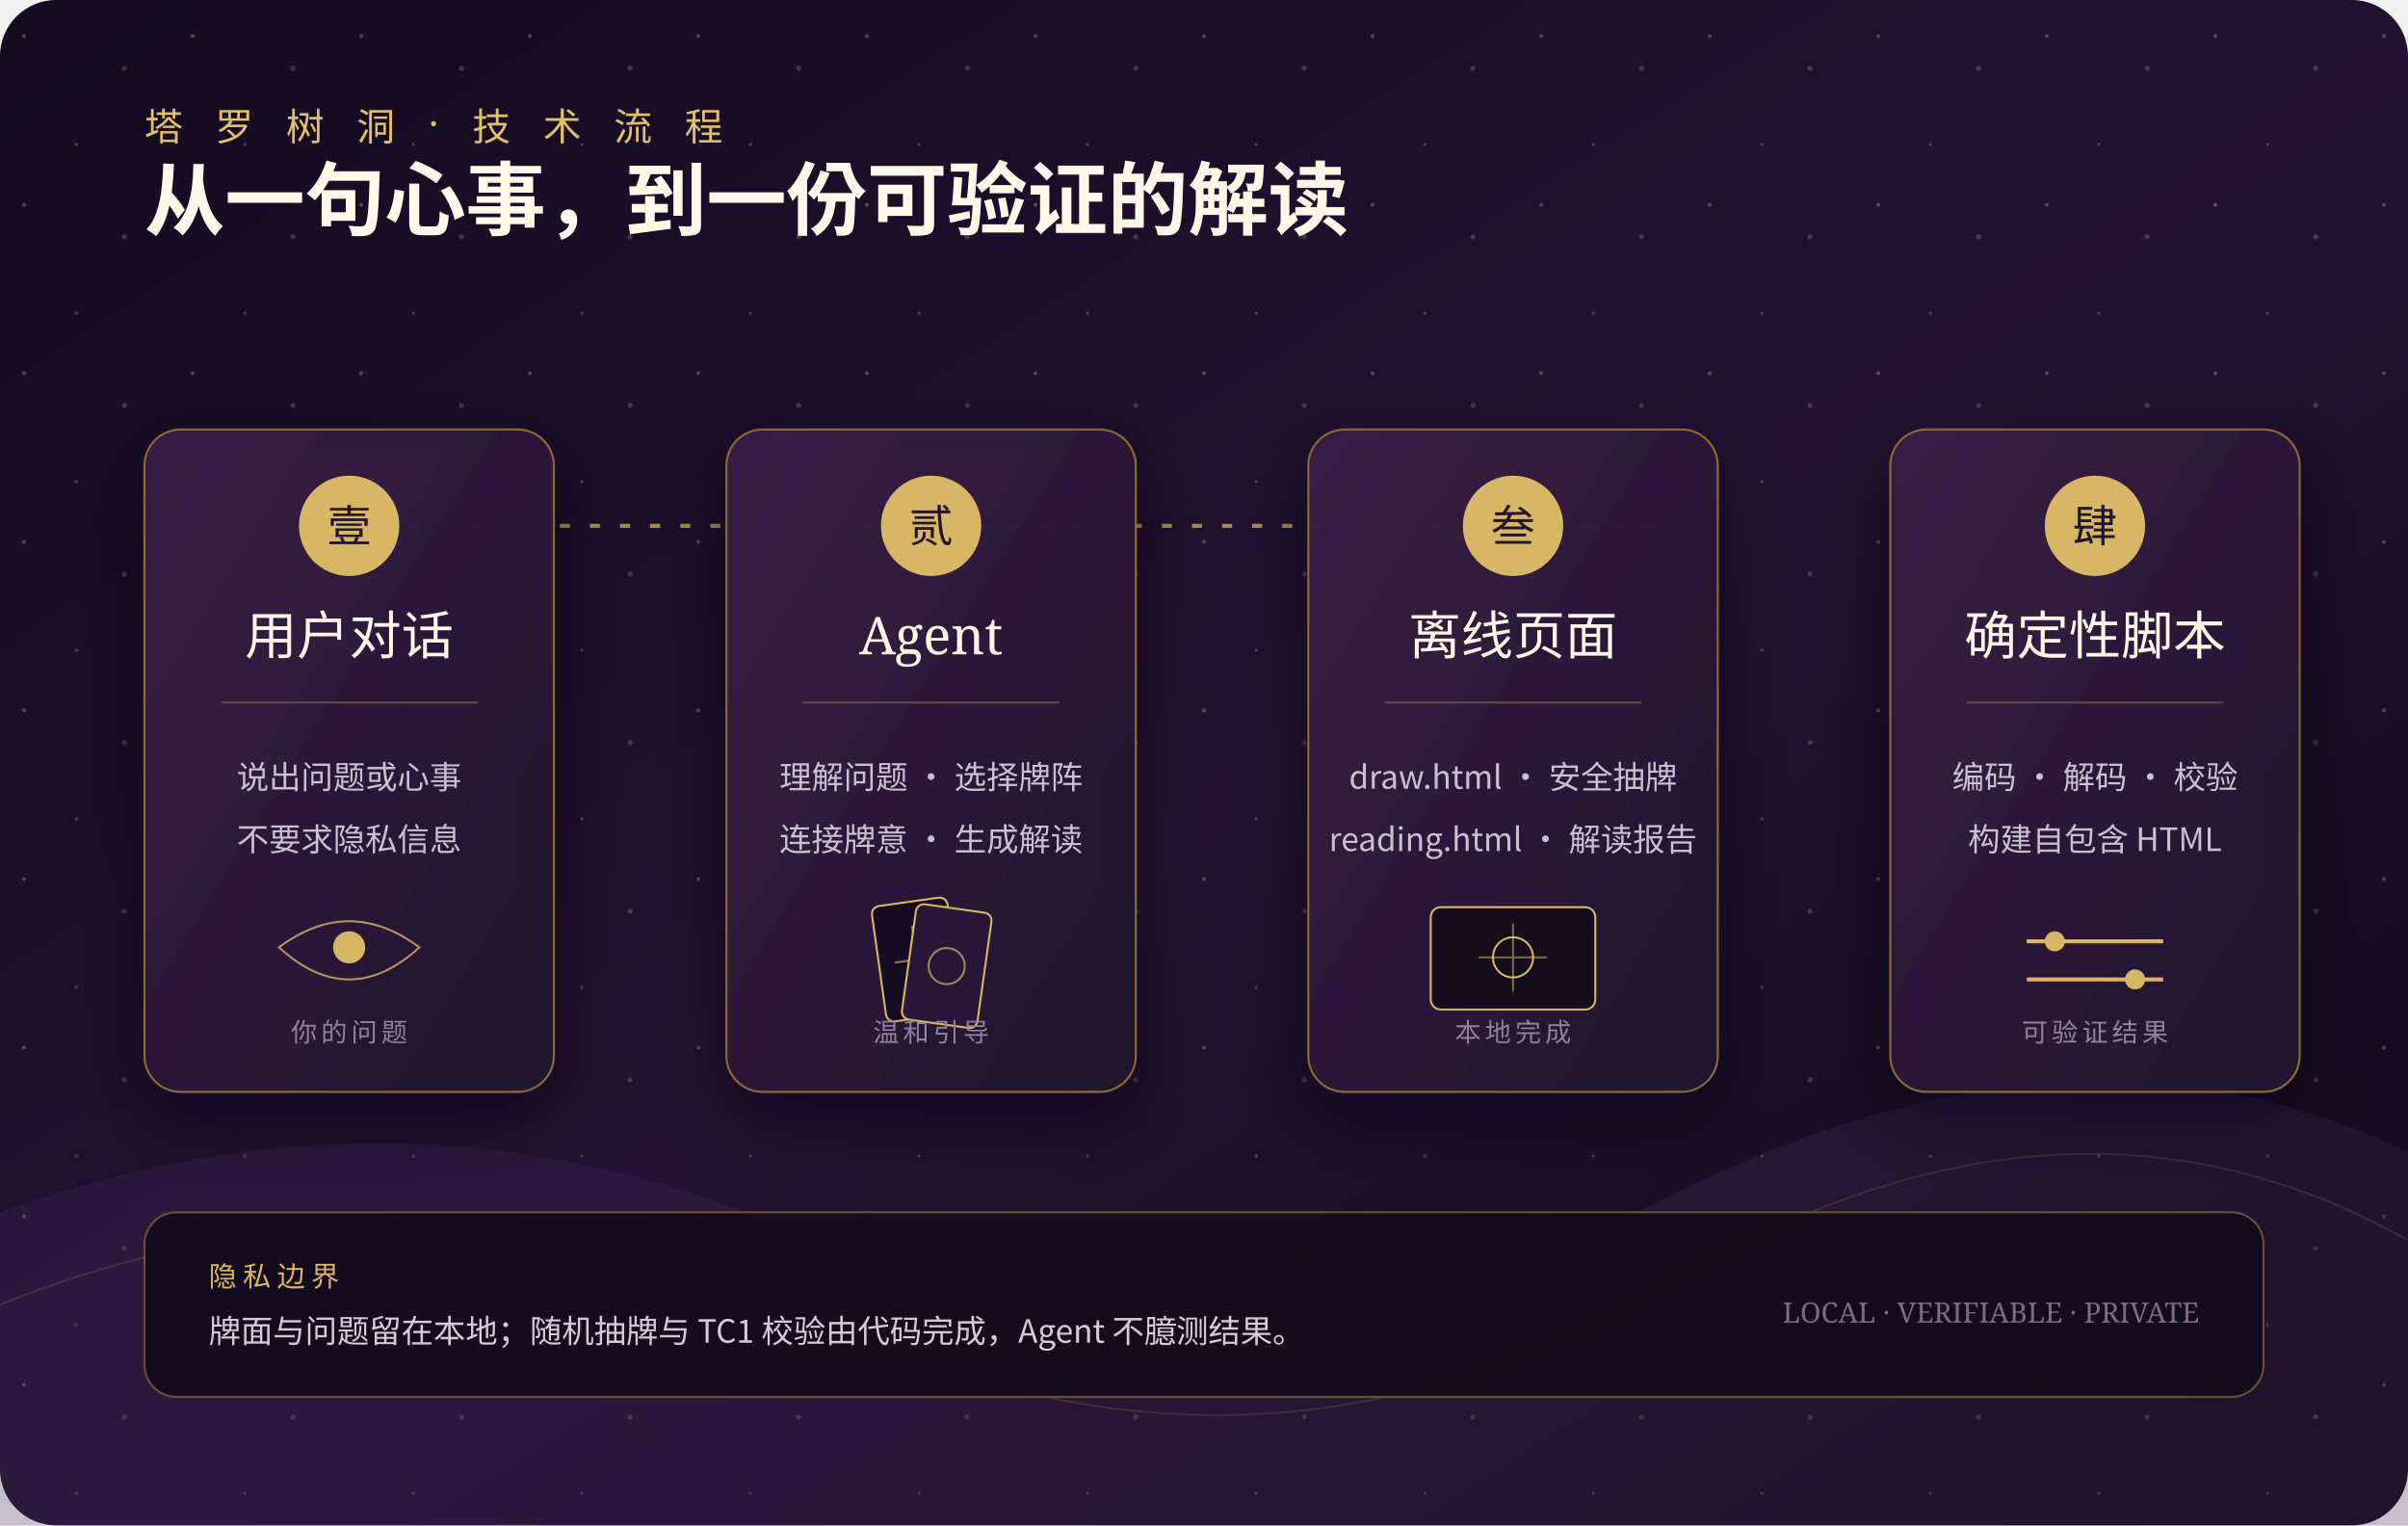
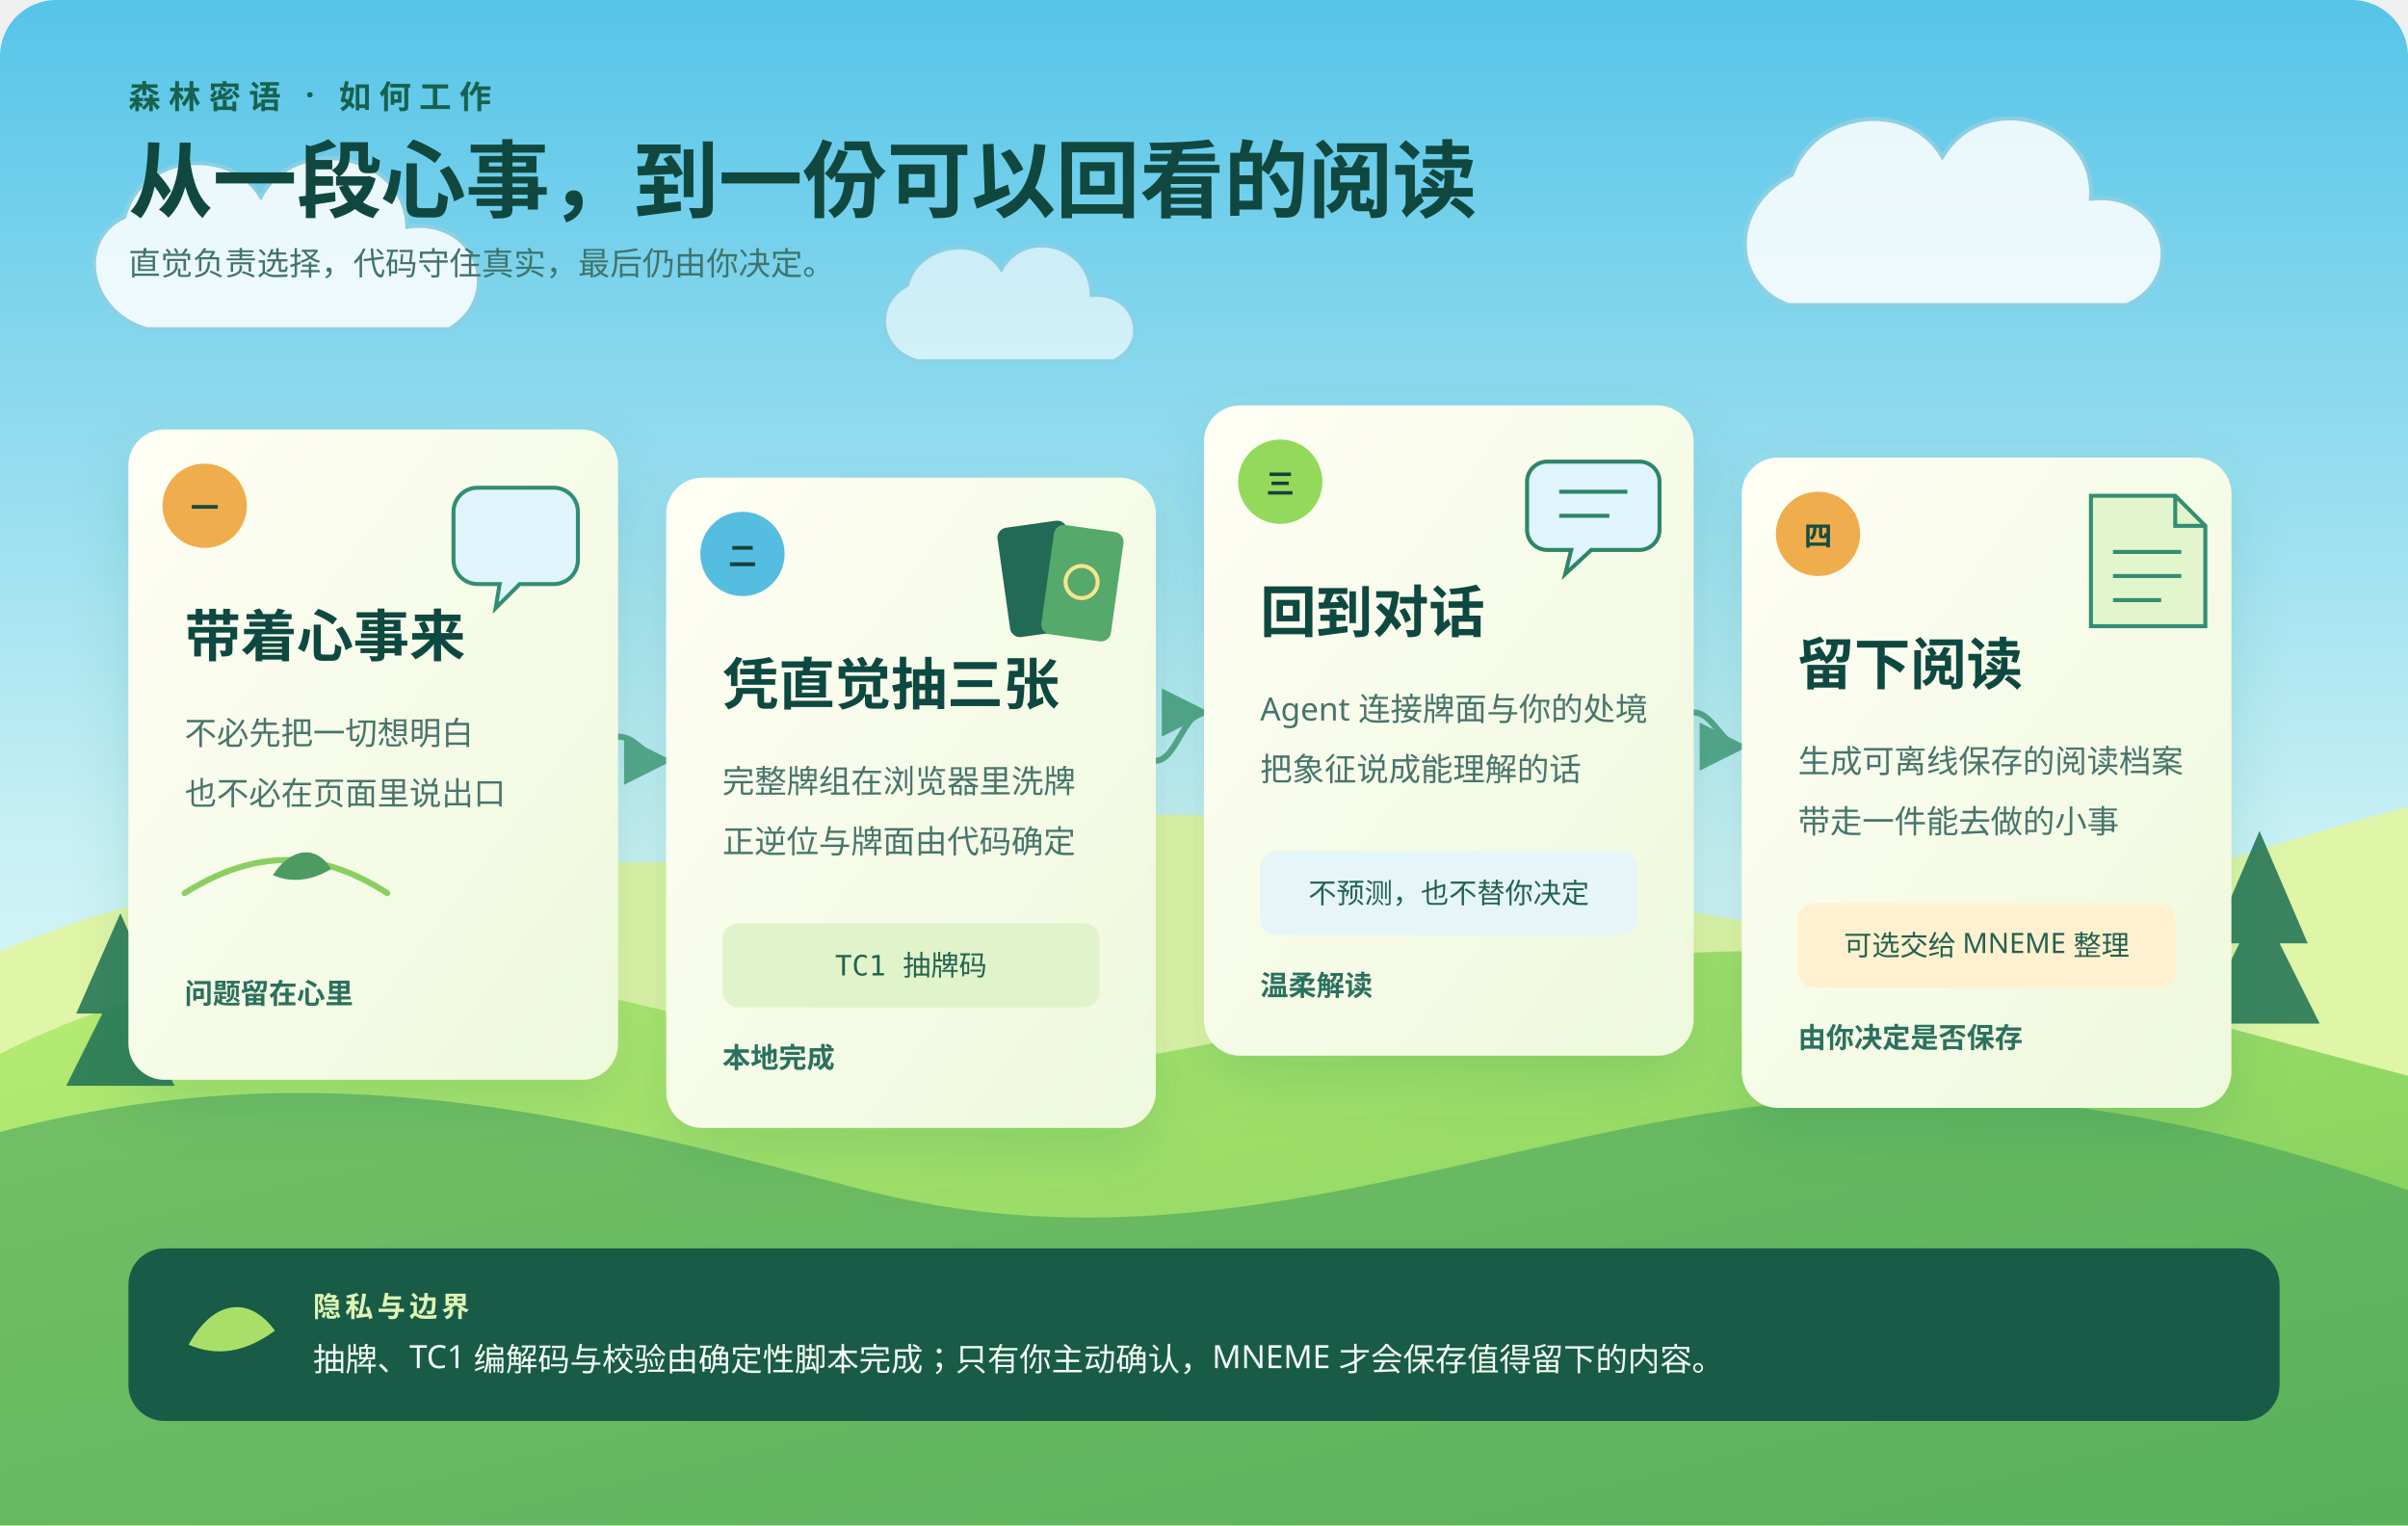
<svg xmlns="http://www.w3.org/2000/svg" width="1200" height="760" viewBox="0 0 1200 760" role="img" aria-labelledby="title desc">
  <defs>
-     <linearGradient id="night" x1="0" y1="0" x2="1" y2="1">
-       <stop offset="0" stop-color="#130b20" />
-       <stop offset=".52" stop-color="#241133" />
-       <stop offset="1" stop-color="#100919" />
+     <linearGradient id="sky" x1="0" y1="0" x2="0" y2="1">
+       <stop offset="0" stop-color="#55c4e8" />
+       <stop offset=".56" stop-color="#c9f1f5" />
+       <stop offset="1" stop-color="#fffdf2" />
    </linearGradient>
-     <linearGradient id="panel" x1="0" y1="0" x2="1" y2="1">
-       <stop stop-color="#392047" stop-opacity=".96" />
-       <stop offset="1" stop-color="#20112c" stop-opacity=".96" />
+     <linearGradient id="meadow" x1="0" y1="0" x2="1" y2="1">
+       <stop stop-color="#b9ed74" />
+       <stop offset="1" stop-color="#76c958" />
    </linearGradient>
-     <linearGradient id="gold" x1="0" y1="0" x2="1" y2="0">
-       <stop stop-color="#8d6831" />
-       <stop offset=".48" stop-color="#e3c477" />
-       <stop offset="1" stop-color="#8d6831" />
+     <linearGradient id="paper" x1="0" y1="0" x2="1" y2="1">
+       <stop stop-color="#fffef5" />
+       <stop offset="1" stop-color="#eef9dc" />
    </linearGradient>
-     <pattern id="stars" width="84" height="84" patternUnits="userSpaceOnUse">
-       <circle cx="12" cy="18" r="1" fill="#ead99f" opacity=".28" />
-       <circle cx="62" cy="34" r="1.3" fill="#ead99f" opacity=".2" />
-       <circle cx="38" cy="72" r=".8" fill="#fff4c9" opacity=".22" />
-     </pattern>
-     <filter id="shadow" x="-20%" y="-30%" width="140%" height="170%">
-       <feDropShadow dx="0" dy="14" stdDeviation="18" flood-color="#07040b" flood-opacity=".55" />
+     <filter id="soft-shadow" x="-30%" y="-30%" width="160%" height="180%">
+       <feDropShadow dx="0" dy="12" stdDeviation="14" flood-color="#1c6b55" flood-opacity=".15" />
    </filter>
-     <filter id="glow" x="-200%" y="-200%" width="400%" height="400%">
-       <feGaussianBlur stdDeviation="5" result="b" />
-       <feMerge>
-         <feMergeNode in="b" />
-         <feMergeNode in="SourceGraphic" />
-       </feMerge>
-     </filter>
+     <marker id="arrow" markerWidth="8" markerHeight="8" refX="7" refY="4" orient="auto">
+       <path d="M0 0L8 4L0 8Z" fill="#2e8c62" />
+     </marker>
  </defs>
-   <rect width="1200" height="760" rx="28" fill="url(#night)" />
-   <rect width="1200" height="760" rx="28" fill="url(#stars)" />
-   <path d="M0 604 Q210 528 410 620 T820 602 T1200 574 V760 H0Z" fill="#4d2b65" opacity=".25" />
-   <path d="M0 650 Q210 566 420 662 T830 640 T1200 618" fill="none" stroke="#b18a4b" stroke-opacity=".2" />
-   <g transform="translate(72 70)">
-     <text x="0" y="0" fill="#e2c06a" font-family="Songti SC, STSong, serif" font-size="19" letter-spacing="6">塔 罗 树 洞 · 技 术 流 程</text>
-     <text x="0" y="44" fill="#fff8e8" font-family="Songti SC, STSong, serif" font-size="40" font-weight="600">从一句心事，到一份可验证的解读</text>
-     <line x1="0" y1="70" x2="1056" y2="70" stroke="url(#gold)" stroke-opacity=".55" />
+   <rect width="1200" height="760" rx="28" fill="url(#sky)" />
+   <g fill="#fff" opacity=".86" stroke="#8ecfe2" stroke-width="2">
+     <path d="M62 108c8-31 52-36 68-10 17-32 72-22 73 15 34-5 49 34 21 51H73c-30-9-35-45-11-56Z" />
+     <path d="M893 87c11-32 58-38 75-9 21-35 77-18 74 21 37-4 49 39 18 53H891c-29-11-29-50 2-65Z" />
+     <path d="M452 142c5-20 35-26 47-8 12-21 45-12 45 13 22-2 30 24 11 33h-98c-20-6-22-29-5-38Z" opacity=".72" />
  </g>
-   <path d="M174 262 C224 262 224 262 274 262 S414 262 464 262 S604 262 654 262 S794 262 844 262" fill="none" stroke="#d6b463" stroke-width="2" stroke-dasharray="5 10" opacity=".75" />
-   <g fill="#e6c979" filter="url(#glow)">
-     <circle cx="174" cy="262" r="5" />
-     <circle cx="464" cy="262" r="5" />
-     <circle cx="754" cy="262" r="5" />
-     <circle cx="1044" cy="262" r="5" />
+   <path d="M0 474C165 404 287 446 429 420c152-28 252-12 382 26 154 45 258-10 389-44v358H0Z" fill="#dff5a7" />
+   <path d="M0 525c134-67 255-44 381-8 150 43 258-13 394-35 161-26 278 16 425 54v224H0Z" fill="url(#meadow)" />
+   <path d="M0 564c160-42 290-8 427 28 174 46 319-30 470-43 111-10 205 10 303 44v167H0Z" fill="#3f9c5d" opacity=".55" />
+   <g fill="#1f7253" opacity=".86">
+     <path d="M38 505l22-50 22 50h-13l18 36H33l18-36Z" />
+     <path d="M106 486l17-40 17 40h-10l15 30h-44l14-30Z" />
+     <path d="M1102 470l24-56 24 56h-14l20 40h-60l20-40Z" />
+     <path d="M1048 495l18-43 18 43h-10l15 31h-46l15-31Z" />
  </g>
-   <g font-family="PingFang SC, Noto Sans CJK SC, sans-serif">
-     <g transform="translate(72 214)" filter="url(#shadow)">
-       <rect width="204" height="330" rx="18" fill="url(#panel)" stroke="#8c6a38" />
-       <circle cx="102" cy="48" r="25" fill="#d7b665" />
-       <text x="102" y="56" text-anchor="middle" fill="#211229" font-family="Georgia, serif" font-size="22">壹</text>
-       <text x="102" y="112" text-anchor="middle" fill="#fff7e7" font-family="Songti SC, STSong, serif" font-size="26">用户对话</text>
-       <line x1="38" y1="136" x2="166" y2="136" stroke="#9d7a42" opacity=".5" />
-       <text x="102" y="179" text-anchor="middle" fill="#cbbfd1" font-size="16">说出问题或心事</text>
-       <text x="102" y="210" text-anchor="middle" fill="#cbbfd1" font-size="16">不要求隐私信息</text>
-       <path d="M67 258 Q102 232 137 258 Q102 290 67 258Z" fill="none" stroke="#d7b665" opacity=".8" />
-       <circle cx="102" cy="258" r="8" fill="#d7b665" />
-       <text x="102" y="305" text-anchor="middle" fill="#957fa0" font-size="13" letter-spacing="2">你的问题</text>
+   <g transform="translate(64 54)">
+     <text x="0" y="0" fill="#17624f" font-family="PingFang SC, Hiragino Sans GB, sans-serif" font-size="16" font-weight="700" letter-spacing="4">森林密语 · 如何工作</text>
+     <text x="0" y="51" fill="#10483f" font-family="STKaiti, KaiTi, Songti SC, serif" font-size="42" font-weight="700">从一段心事，到一份可以回看的阅读</text>
+     <text x="0" y="83" fill="#3f746c" font-family="PingFang SC, Hiragino Sans GB, sans-serif" font-size="16">直觉负责选择，代码守住真实，最后仍由你决定。</text>
+   </g>
+   <g fill="none" stroke="#2e8c62" stroke-width="3" stroke-linecap="round" opacity=".72" marker-end="url(#arrow)">
+     <path d="M308 367C318 367 322 379 332 379" />
+     <path d="M576 379C586 379 590 355 600 355" />
+     <path d="M844 355C854 355 858 372 868 372" />
+   </g>
+   <g font-family="PingFang SC, Hiragino Sans GB, sans-serif">
+     <g transform="translate(64 214)" filter="url(#soft-shadow)">
+       <rect width="244" height="324" rx="18" fill="url(#paper)" />
+       <circle cx="38" cy="38" r="21" fill="#f0ad4d" />
+       <text x="38" y="44" text-anchor="middle" fill="#164d40" font-size="14" font-weight="700">一</text>
+       <path d="M174 29h38a12 12 0 0 1 12 12v24a12 12 0 0 1-12 12h-17l-12 12 2-12h-11a12 12 0 0 1-12-12V41a12 12 0 0 1 12-12Z" fill="#dff5fb" stroke="#318e73" stroke-width="2" />
+       <text x="28" y="113" fill="#10483f" font-family="STKaiti, KaiTi, Songti SC, serif" font-size="28" font-weight="700">带着心事来</text>
+       <text x="28" y="157" fill="#47756d" font-size="16">不必先把一切想明白</text>
+       <text x="28" y="187" fill="#47756d" font-size="16">也不必在页面里说出口</text>
+       <path d="M28 231c35-22 67-22 101 0" fill="none" stroke="#8bcf62" stroke-width="3" stroke-linecap="round" />
+       <path d="M72 222c9-14 22-15 29-3-10 6-20 7-29 3Z" fill="#4d9b60" />
+       <text x="28" y="286" fill="#2c715e" font-size="14" font-weight="700">问题留在心里</text>
    </g>
-     <g transform="translate(362 214)" filter="url(#shadow)">
-       <rect width="204" height="330" rx="18" fill="url(#panel)" stroke="#8c6a38" />
-       <circle cx="102" cy="48" r="25" fill="#d7b665" />
-       <text x="102" y="56" text-anchor="middle" fill="#211229" font-family="Georgia, serif" font-size="22">贰</text>
-       <text x="102" y="112" text-anchor="middle" fill="#fff7e7" font-family="Songti SC, STSong, serif" font-size="26">Agent</text>
-       <line x1="38" y1="136" x2="166" y2="136" stroke="#9d7a42" opacity=".5" />
-       <text x="102" y="179" text-anchor="middle" fill="#cbbfd1" font-size="16">理解问题 · 选择牌阵</text>
-       <text x="102" y="210" text-anchor="middle" fill="#cbbfd1" font-size="16">连接牌意 · 生成解读</text>
-       <g transform="translate(72 238) rotate(-8)">
-         <rect width="38" height="58" rx="4" fill="#160c24" stroke="#d7b665" />
-         <path d="M8 29h22M19 12v34" stroke="#d7b665" opacity=".65" />
+     <g transform="translate(332 238)" filter="url(#soft-shadow)">
+       <rect width="244" height="324" rx="18" fill="url(#paper)" />
+       <circle cx="38" cy="38" r="21" fill="#55bde0" />
+       <text x="38" y="44" text-anchor="middle" fill="#123f3a" font-size="14" font-weight="700">二</text>
+       <g transform="translate(168 23)">
+         <rect width="35" height="55" rx="5" fill="#246b55" transform="rotate(-8 17 27)" />
+         <rect x="22" y="2" width="35" height="55" rx="5" fill="#55a96b" transform="rotate(8 39 29)" />
+         <circle cx="39" cy="29" r="8" fill="none" stroke="#f7e58c" stroke-width="2" />
      </g>
-       <g transform="translate(95 236) rotate(8)">
-         <rect width="38" height="58" rx="4" fill="#2b1538" stroke="#d7b665" />
-         <circle cx="19" cy="29" r="9" fill="none" stroke="#d7b665" opacity=".7" />
+       <text x="28" y="113" fill="#10483f" font-family="STKaiti, KaiTi, Songti SC, serif" font-size="28" font-weight="700">凭直觉抽三张</text>
+       <text x="28" y="157" fill="#47756d" font-size="16">完整牌组在浏览器里洗牌</text>
+       <text x="28" y="187" fill="#47756d" font-size="16">正逆位与牌面由代码确定</text>
+       <rect x="28" y="222" width="188" height="42" rx="8" fill="#e1f3cb" />
+       <text x="122" y="248" text-anchor="middle" fill="#23634f" font-family="ui-monospace, SFMono-Regular, monospace" font-size="14">TC1 抽牌码</text>
+       <text x="28" y="294" fill="#2c715e" font-size="14" font-weight="700">本地完成</text>
+     </g>
+     <g transform="translate(600 202)" filter="url(#soft-shadow)">
+       <rect width="244" height="324" rx="18" fill="url(#paper)" />
+       <circle cx="38" cy="38" r="21" fill="#94d95c" />
+       <text x="38" y="44" text-anchor="middle" fill="#123f3a" font-size="14" font-weight="700">三</text>
+       <g transform="translate(163 24)" fill="none" stroke="#2f8568" stroke-width="2">
+         <path d="M8 4h46a10 10 0 0 1 10 10v24a10 10 0 0 1-10 10H30L17 60l3-12H8A10 10 0 0 1-2 38V14A10 10 0 0 1 8 4Z" fill="#dff5fb" />
+         <path d="M14 19h34M14 31h25" />
      </g>
-       <text x="102" y="305" text-anchor="middle" fill="#957fa0" font-size="13" letter-spacing="2">温和引导</text>
+       <text x="28" y="113" fill="#10483f" font-family="STKaiti, KaiTi, Songti SC, serif" font-size="28" font-weight="700">回到对话</text>
+       <text x="28" y="157" fill="#47756d" font-size="16">Agent 连接牌面与你的处境</text>
+       <text x="28" y="187" fill="#47756d" font-size="16">把象征说成能理解的话</text>
+       <rect x="28" y="222" width="188" height="42" rx="8" fill="#e6f6f8" />
+       <text x="122" y="248" text-anchor="middle" fill="#23634f" font-size="14">不预测，也不替你决定</text>
+       <text x="28" y="294" fill="#2c715e" font-size="14" font-weight="700">温柔解读</text>
    </g>
-     <g transform="translate(652 214)" filter="url(#shadow)">
-       <rect width="204" height="330" rx="18" fill="url(#panel)" stroke="#8c6a38" />
-       <circle cx="102" cy="48" r="25" fill="#d7b665" />
-       <text x="102" y="56" text-anchor="middle" fill="#211229" font-family="Georgia, serif" font-size="22">叁</text>
-       <text x="102" y="112" text-anchor="middle" fill="#fff7e7" font-family="Songti SC, STSong, serif" font-size="26">离线页面</text>
-       <line x1="38" y1="136" x2="166" y2="136" stroke="#9d7a42" opacity=".5" />
-       <text x="102" y="179" text-anchor="middle" fill="#cbbfd1" font-size="16">draw.html · 安全抽牌</text>
-       <text x="102" y="210" text-anchor="middle" fill="#cbbfd1" font-size="16">reading.html · 解读报告</text>
-       <rect x="61" y="238" width="82" height="51" rx="5" fill="#140b1d" stroke="#d7b665" />
-       <circle cx="102" cy="263" r="10" fill="none" stroke="#d7b665" />
-       <path d="M102 246v34M85 263h34" stroke="#d7b665" opacity=".55" />
-       <text x="102" y="305" text-anchor="middle" fill="#957fa0" font-size="13" letter-spacing="2">本地完成</text>
-     </g>
-     <g transform="translate(942 214)" filter="url(#shadow)">
-       <rect width="204" height="330" rx="18" fill="url(#panel)" stroke="#8c6a38" />
-       <circle cx="102" cy="48" r="25" fill="#d7b665" />
-       <text x="102" y="56" text-anchor="middle" fill="#211229" font-family="Georgia, serif" font-size="22">肆</text>
-       <text x="102" y="112" text-anchor="middle" fill="#fff7e7" font-family="Songti SC, STSong, serif" font-size="26">确定性脚本</text>
-       <line x1="38" y1="136" x2="166" y2="136" stroke="#9d7a42" opacity=".5" />
-       <text x="102" y="179" text-anchor="middle" fill="#cbbfd1" font-size="16">编码 · 解码 · 校验</text>
-       <text x="102" y="210" text-anchor="middle" fill="#cbbfd1" font-size="16">构建自包含 HTML</text>
-       <path d="M68 255h68M68 274h68" stroke="#d7b665" stroke-width="2" />
-       <circle cx="82" cy="255" r="5" fill="#d7b665" />
-       <circle cx="122" cy="274" r="5" fill="#d7b665" />
-       <text x="102" y="305" text-anchor="middle" fill="#957fa0" font-size="13" letter-spacing="2">可验证结果</text>
+     <g transform="translate(868 228)" filter="url(#soft-shadow)">
+       <rect width="244" height="324" rx="18" fill="url(#paper)" />
+       <circle cx="38" cy="38" r="21" fill="#f0ad4d" />
+       <text x="38" y="44" text-anchor="middle" fill="#164d40" font-size="14" font-weight="700">四</text>
+       <g transform="translate(174 19)">
+         <path d="M0 0h42l15 15v50H0Z" fill="#e3f5cd" stroke="#318e73" stroke-width="2" />
+         <path d="M42 0v15h15M11 28h34M11 40h34M11 52h24" fill="none" stroke="#318e73" stroke-width="2" />
+       </g>
+       <text x="28" y="113" fill="#10483f" font-family="STKaiti, KaiTi, Songti SC, serif" font-size="28" font-weight="700">留下阅读</text>
+       <text x="28" y="157" fill="#47756d" font-size="16">生成可离线保存的阅读档案</text>
+       <text x="28" y="187" fill="#47756d" font-size="16">带走一件能去做的小事</text>
+       <rect x="28" y="222" width="188" height="42" rx="8" fill="#fff0cf" />
+       <text x="122" y="248" text-anchor="middle" fill="#23634f" font-size="14">可选交给 MNEME 整理</text>
+       <text x="28" y="294" fill="#2c715e" font-size="14" font-weight="700">由你决定是否保存</text>
    </g>
  </g>
-   <g transform="translate(72 604)" font-family="PingFang SC, Noto Sans CJK SC, sans-serif">
-     <rect width="1056" height="92" rx="16" fill="#130b1c" stroke="#725330" opacity=".94" />
-     <text x="32" y="37" fill="#d7b665" font-size="14" letter-spacing="3">隐私边界</text>
-     <text x="32" y="65" fill="#d5cbd8" font-size="16">牌面与问题留在本地；随机抽牌与 TC1 校验由代码完成，Agent 不臆测结果。</text>
-     <text x="1024" y="55" text-anchor="end" fill="#7f6988" font-family="Georgia, serif" font-size="14">LOCAL · VERIFIABLE · PRIVATE</text>
+   <g transform="translate(64 622)" font-family="PingFang SC, Hiragino Sans GB, sans-serif">
+     <rect width="1072" height="86" rx="18" fill="#155746" opacity=".96" />
+     <path d="M30 48c12-22 30-25 43-7-15 11-29 13-43 7Z" fill="#a9df69" />
+     <text x="92" y="34" fill="#dff5b5" font-size="14" font-weight="700" letter-spacing="2">隐私与边界</text>
+     <text x="92" y="61" fill="#f5fff2" font-size="16">抽牌、TC1 编解码与校验由确定性脚本完成；只有你主动确认，MNEME 才会保存值得留下的内容。</text>
  </g>
</svg>
